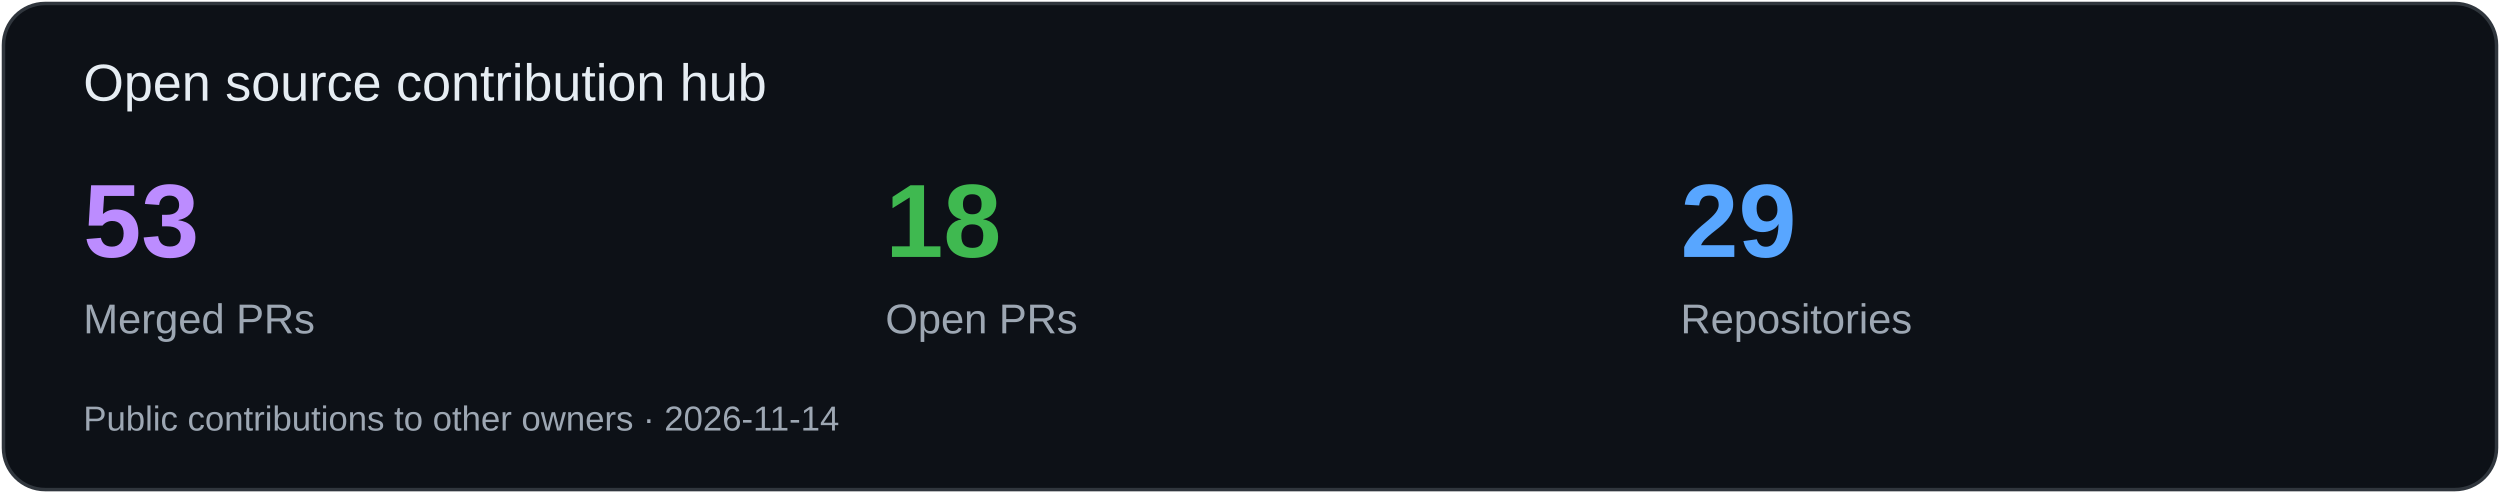
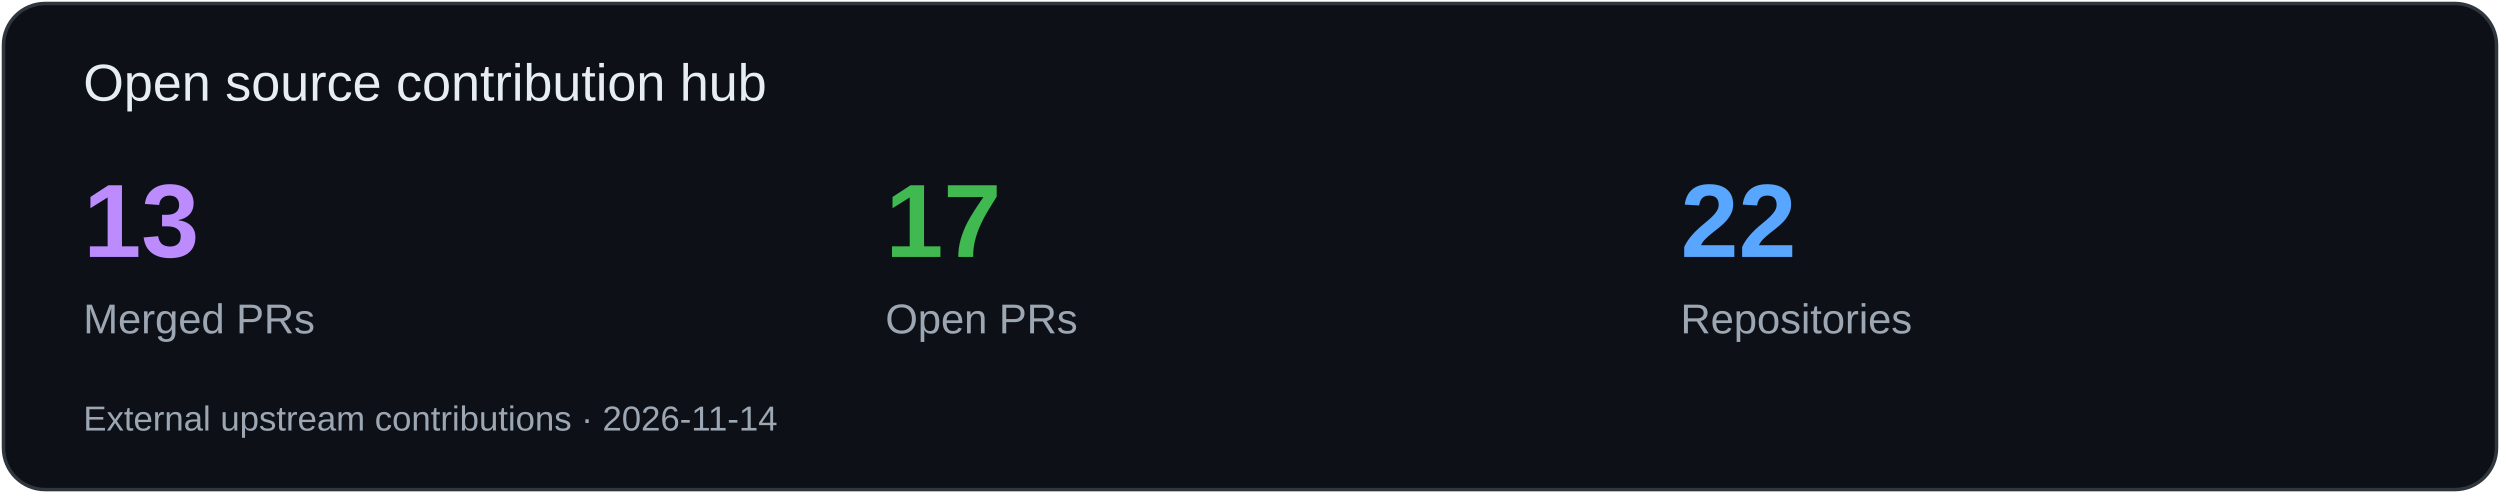
<svg xmlns="http://www.w3.org/2000/svg" width="720" height="142" viewBox="0 0 720 142">
  <rect x="1" y="1" width="718" height="140" rx="12" fill="#0d1117" stroke="#30363d" />
  <g font-family="Verdana,Arial,sans-serif">
    <text x="24" y="29" font-size="15" fill="#e6edf3">Open source contribution hub</text>
-     <text x="24" y="74" font-size="30" font-weight="bold" fill="#bc8cff">53</text>
+     <text x="24" y="74" font-size="30" font-weight="bold" fill="#bc8cff">13</text>
    <text x="24" y="96" font-size="12" fill="#9da7b3">Merged PRs</text>
-     <text x="255" y="74" font-size="30" font-weight="bold" fill="#3fb950">18</text>
+     <text x="255" y="74" font-size="30" font-weight="bold" fill="#3fb950">17</text>
    <text x="255" y="96" font-size="12" fill="#9da7b3">Open PRs</text>
-     <text x="484" y="74" font-size="30" font-weight="bold" fill="#58a6ff">29</text>
+     <text x="484" y="74" font-size="30" font-weight="bold" fill="#58a6ff">22</text>
    <text x="484" y="96" font-size="12" fill="#9da7b3">Repositories</text>
-     <text x="24" y="124" font-size="10" fill="#9da7b3">Public contributions to other owners · 2026-11-14</text>
+     <text x="24" y="124" font-size="10" fill="#9da7b3">External upstream contributions · 2026-11-14</text>
  </g>
</svg>
